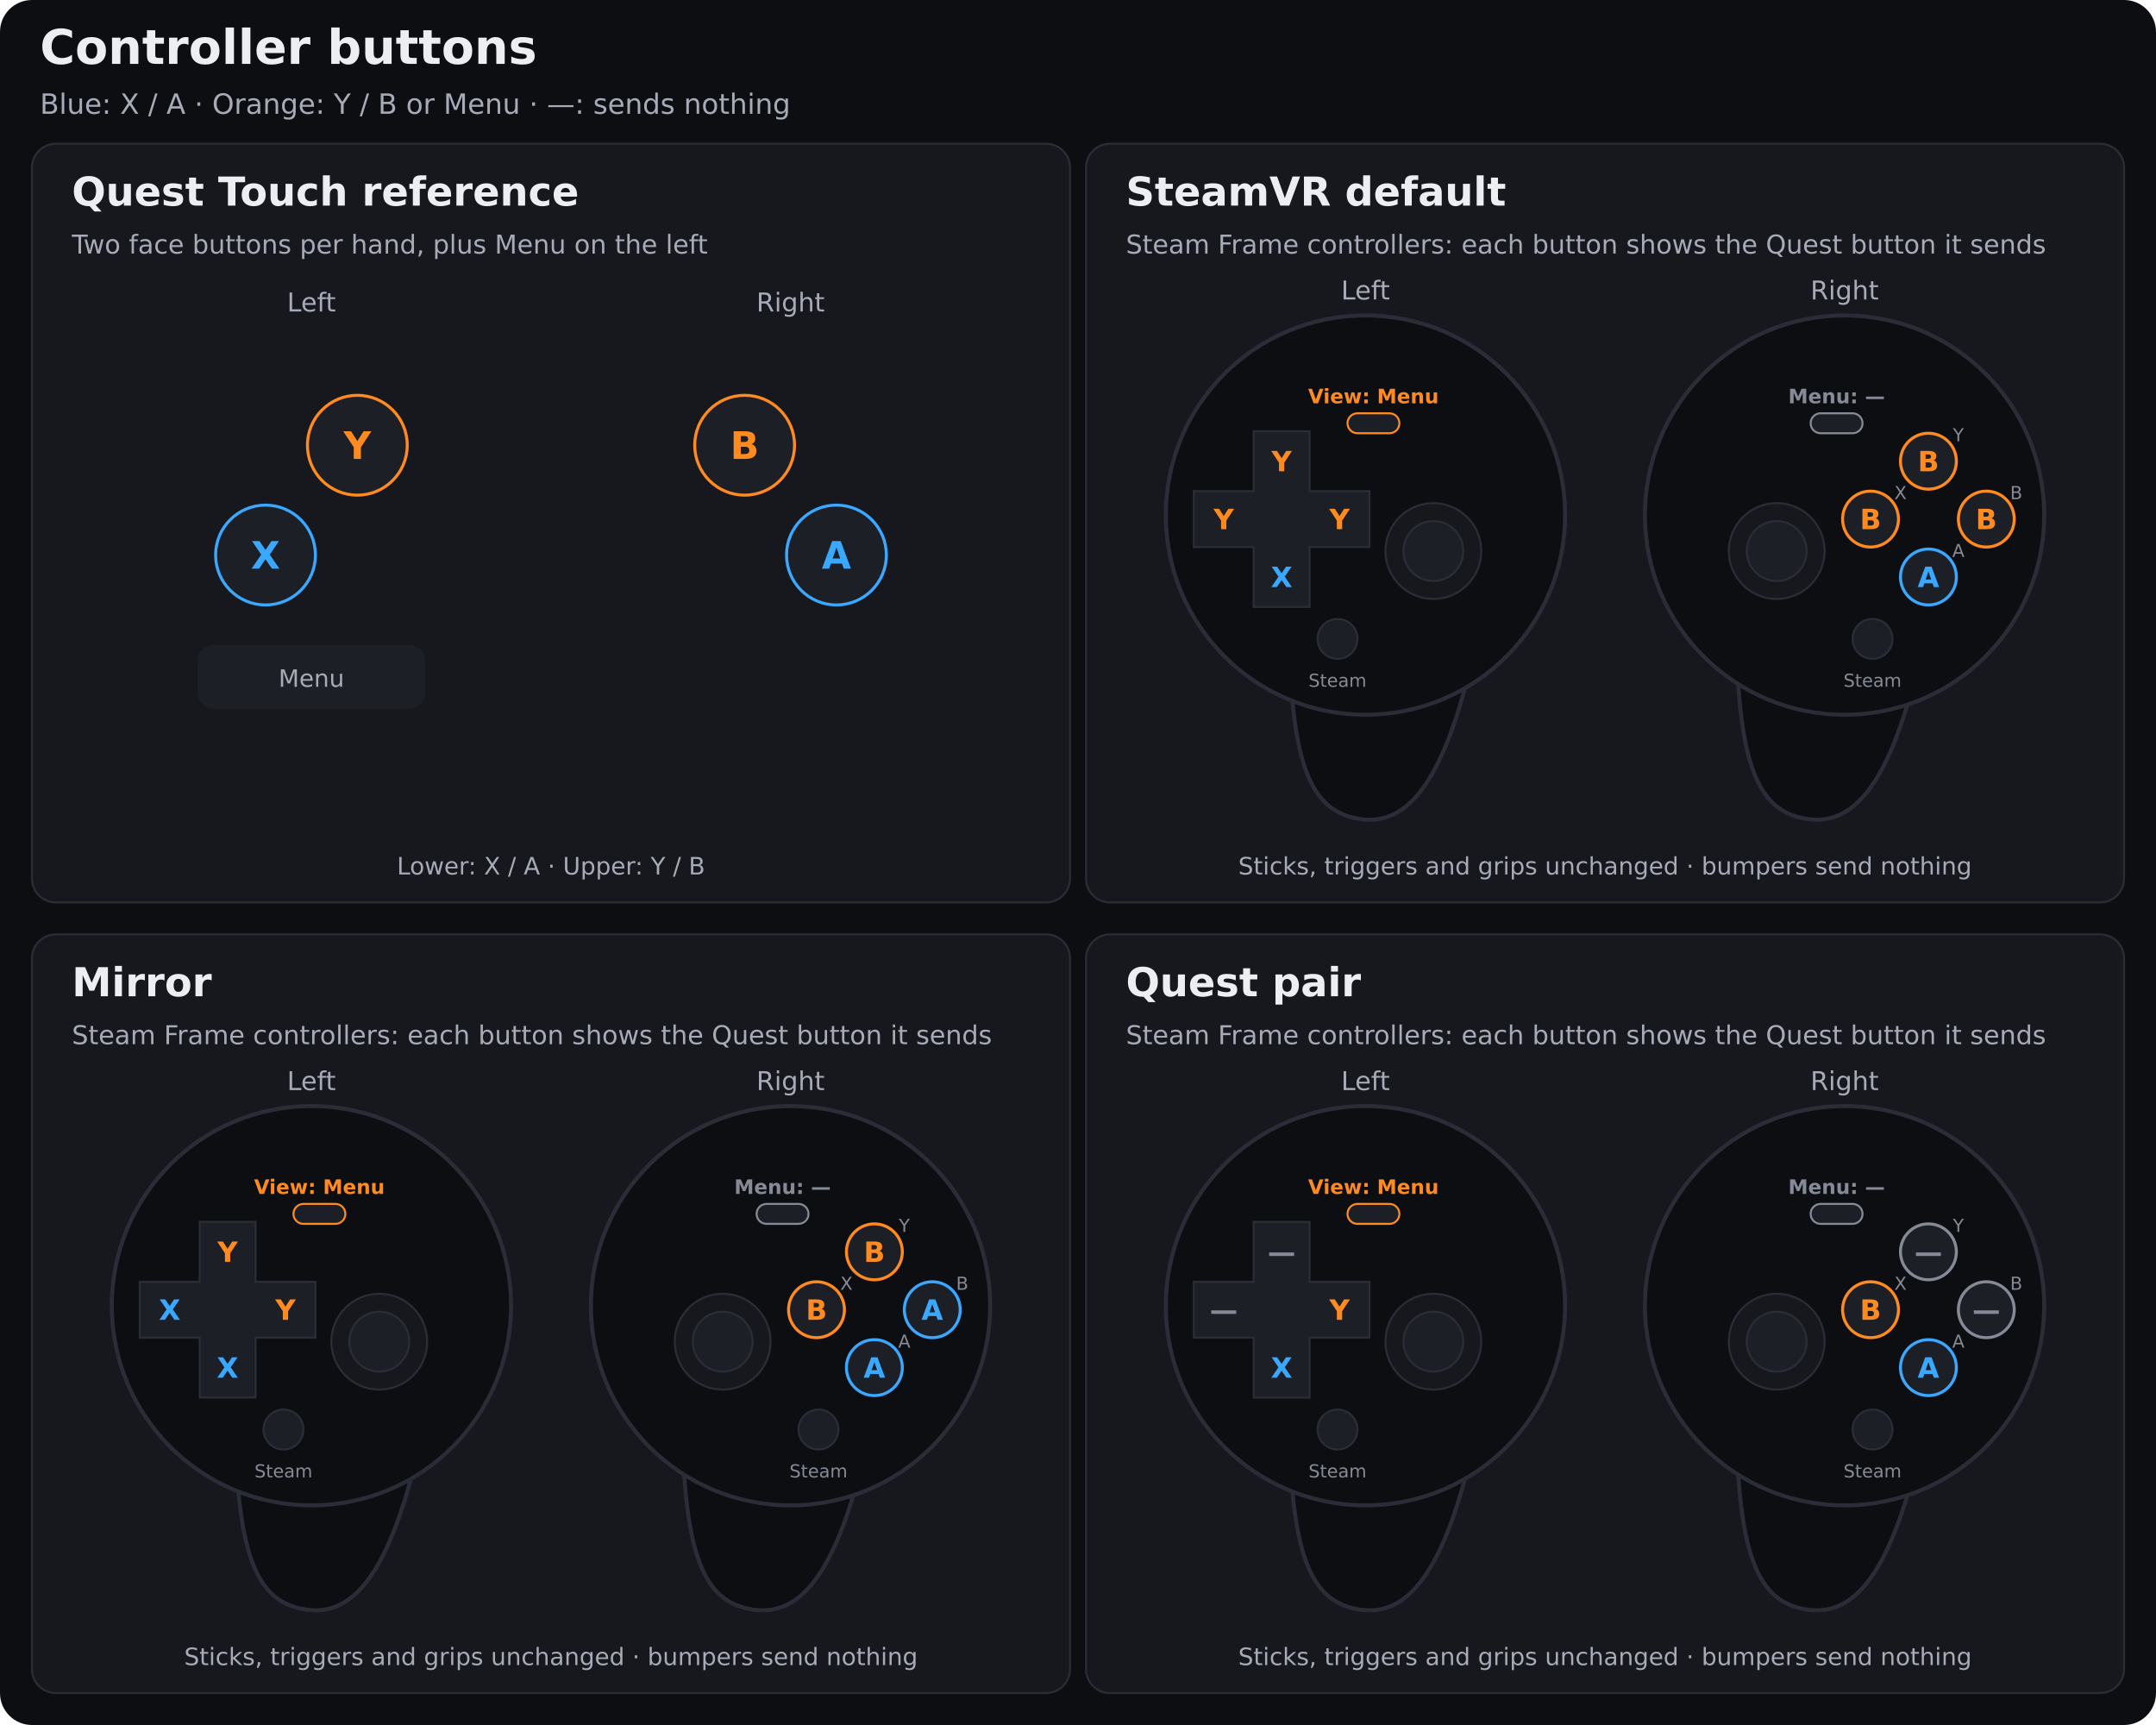
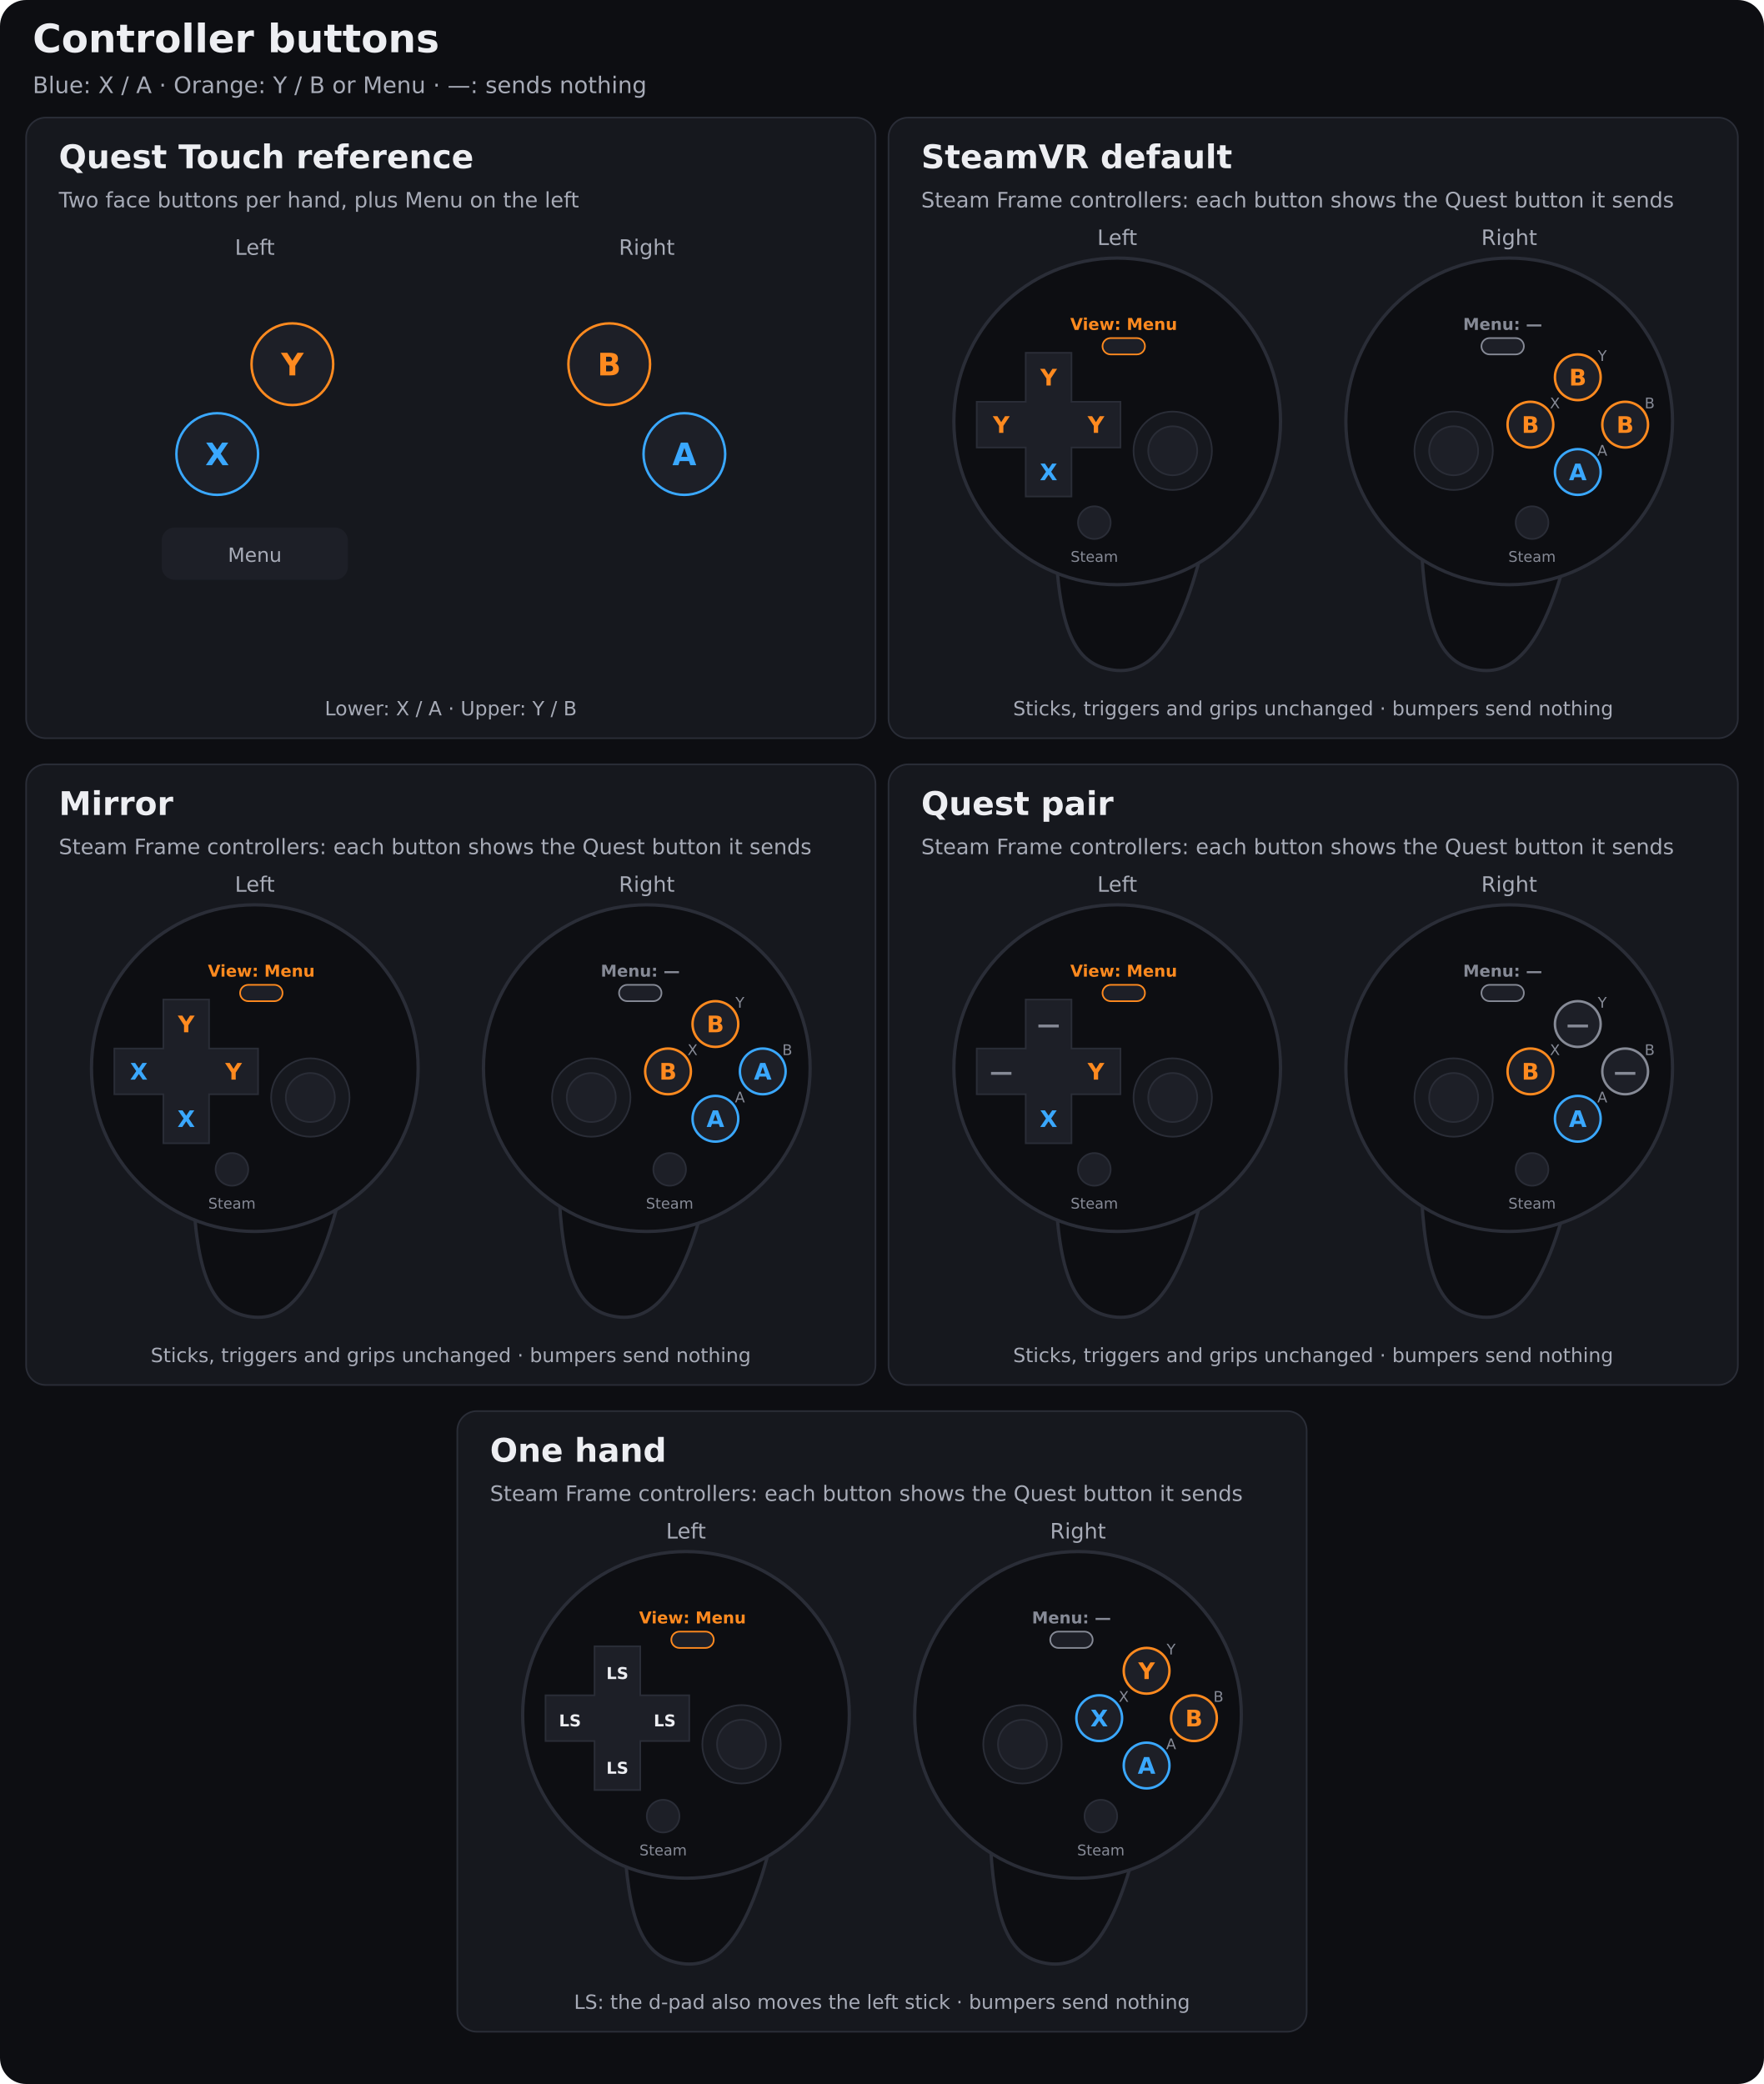
- <svg xmlns="http://www.w3.org/2000/svg" width="1080" height="864" viewBox="0 0 1080 864" role="img" aria-labelledby="title desc">
-   <rect width="1080" height="864" rx="16" fill="#0D0E12" />
+ <svg xmlns="http://www.w3.org/2000/svg" width="1080" height="1276" viewBox="0 0 1080 1276" role="img" aria-labelledby="title desc">
+   <rect width="1080" height="1276" rx="16" fill="#0D0E12" />
  <g font-family="DejaVu Sans,Arial,sans-serif">
    <text x="20" y="32" fill="#EDEEF2" font-size="24" font-weight="600" text-anchor="start">Controller buttons</text>
    <text x="20" y="57" fill="#A7ABB7" font-size="14" font-weight="400" text-anchor="start">Blue: X / A · Orange: Y / B or Menu · —: sends nothing</text>
    <g transform="translate(16 72)">
      <rect x="0" y="0" width="520" height="380" rx="12" fill="#16181E" stroke="#2A2D37" />
      <text x="20" y="31" fill="#EDEEF2" font-size="20" font-weight="600" text-anchor="start">Quest Touch reference</text>
      <text x="20" y="55" fill="#A7ABB7" font-size="13" font-weight="400" text-anchor="start">Two face buttons per hand, plus Menu on the left</text>
      <text x="140" y="84" fill="#A7ABB7" font-size="13" font-weight="400" text-anchor="middle">Left</text>
      <circle cx="117" cy="206" r="25" fill="#1D1F27" stroke="#3AA8FF" stroke-width="1.5" />
      <text x="117" y="212.84" fill="#3AA8FF" font-size="19" font-weight="700" text-anchor="middle">X</text>
      <circle cx="163" cy="151" r="25" fill="#1D1F27" stroke="#FF8A1F" stroke-width="1.5" />
      <text x="163" y="157.84" fill="#FF8A1F" font-size="19" font-weight="700" text-anchor="middle">Y</text>
      <rect x="83" y="251" width="114" height="32" rx="8" fill="#1D1F27" />
      <text x="140" y="272" fill="#A7ABB7" font-size="12" font-weight="400" text-anchor="middle">Menu</text>
      <text x="380" y="84" fill="#A7ABB7" font-size="13" font-weight="400" text-anchor="middle">Right</text>
      <circle cx="403" cy="206" r="25" fill="#1D1F27" stroke="#3AA8FF" stroke-width="1.5" />
      <text x="403" y="212.84" fill="#3AA8FF" font-size="19" font-weight="700" text-anchor="middle">A</text>
      <circle cx="357" cy="151" r="25" fill="#1D1F27" stroke="#FF8A1F" stroke-width="1.5" />
      <text x="357" y="157.84" fill="#FF8A1F" font-size="19" font-weight="700" text-anchor="middle">B</text>
      <text x="260.0" y="366" fill="#A7ABB7" font-size="12" font-weight="400" text-anchor="middle">Lower: X / A · Upper: Y / B</text>
    </g>
    <g transform="translate(544 72)">
      <rect x="0" y="0" width="520" height="380" rx="12" fill="#16181E" stroke="#2A2D37" />
      <text x="20" y="31" fill="#EDEEF2" font-size="20" font-weight="600" text-anchor="start">SteamVR default</text>
      <text x="20" y="55" fill="#A7ABB7" font-size="13" font-weight="400" text-anchor="start">Steam Frame controllers: each button shows the Quest button it sends</text>
      <text x="140" y="78" fill="#A7ABB7" font-size="13" font-weight="400" text-anchor="middle">Left</text>
      <path d="M102,256 C104,314 114,334 136,338 C158,342 178,326 194,256 Z" fill="#0D0E12" stroke="#2A2D37" stroke-width="2" />
      <circle cx="140" cy="186" r="100" fill="#0D0E12" stroke="#2A2D37" stroke-width="2" />
      <circle cx="174" cy="204" r="24" fill="#16181E" stroke="#2A2D37" />
      <circle cx="174" cy="204" r="15" fill="#1D1F27" stroke="#2A2D37" />
      <circle cx="126" cy="248" r="10" fill="#1D1F27" stroke="#2A2D37" />
      <text x="126" y="272" fill="#868A96" font-size="9" font-weight="400" text-anchor="middle">Steam</text>
      <rect x="131" y="135" width="26" height="10" rx="5" fill="#1D1F27" stroke="#FF8A1F" />
      <text x="144" y="130" fill="#FF8A1F" font-size="10" font-weight="600" text-anchor="middle">View: Menu</text>
      <path d="M84,144 h28 v30 h30 v28 h-30 v30 h-28 v-30 h-30 v-28 h30 Z" fill="#1D1F27" stroke="#2A2D37" />
      <text x="98" y="164.04" fill="#FF8A1F" font-size="14" font-weight="700" text-anchor="middle">Y</text>
      <text x="69" y="193.04" fill="#FF8A1F" font-size="14" font-weight="700" text-anchor="middle">Y</text>
      <text x="127" y="193.04" fill="#FF8A1F" font-size="14" font-weight="700" text-anchor="middle">Y</text>
      <text x="98" y="222.04" fill="#3AA8FF" font-size="14" font-weight="700" text-anchor="middle">X</text>
      <text x="380" y="78" fill="#A7ABB7" font-size="13" font-weight="400" text-anchor="middle">Right</text>
      <path d="M326,256 C328,314 338,334 360,338 C382,342 402,326 418,256 Z" fill="#0D0E12" stroke="#2A2D37" stroke-width="2" />
      <circle cx="380" cy="186" r="100" fill="#0D0E12" stroke="#2A2D37" stroke-width="2" />
      <circle cx="346" cy="204" r="24" fill="#16181E" stroke="#2A2D37" />
      <circle cx="346" cy="204" r="15" fill="#1D1F27" stroke="#2A2D37" />
      <circle cx="394" cy="248" r="10" fill="#1D1F27" stroke="#2A2D37" />
      <text x="394" y="272" fill="#868A96" font-size="9" font-weight="400" text-anchor="middle">Steam</text>
      <rect x="363" y="135" width="26" height="10" rx="5" fill="#1D1F27" stroke="#868A96" />
      <text x="376" y="130" fill="#868A96" font-size="10" font-weight="600" text-anchor="middle">Menu: —</text>
      <circle cx="422" cy="159" r="14" fill="#1D1F27" stroke="#FF8A1F" stroke-width="1.5" />
      <text x="422" y="164.04" fill="#FF8A1F" font-size="14" font-weight="700" text-anchor="middle">B</text>
      <text x="437" y="149" fill="#868A96" font-size="9" font-weight="400" text-anchor="middle">Y</text>
      <circle cx="393" cy="188" r="14" fill="#1D1F27" stroke="#FF8A1F" stroke-width="1.5" />
      <text x="393" y="193.04" fill="#FF8A1F" font-size="14" font-weight="700" text-anchor="middle">B</text>
      <text x="408" y="178" fill="#868A96" font-size="9" font-weight="400" text-anchor="middle">X</text>
      <circle cx="451" cy="188" r="14" fill="#1D1F27" stroke="#FF8A1F" stroke-width="1.5" />
      <text x="451" y="193.04" fill="#FF8A1F" font-size="14" font-weight="700" text-anchor="middle">B</text>
      <text x="466" y="178" fill="#868A96" font-size="9" font-weight="400" text-anchor="middle">B</text>
      <circle cx="422" cy="217" r="14" fill="#1D1F27" stroke="#3AA8FF" stroke-width="1.5" />
      <text x="422" y="222.04" fill="#3AA8FF" font-size="14" font-weight="700" text-anchor="middle">A</text>
      <text x="437" y="207" fill="#868A96" font-size="9" font-weight="400" text-anchor="middle">A</text>
      <text x="260.0" y="366" fill="#A7ABB7" font-size="12" font-weight="400" text-anchor="middle">Sticks, triggers and grips unchanged · bumpers send nothing</text>
    </g>
    <g transform="translate(16 468)">
      <rect x="0" y="0" width="520" height="380" rx="12" fill="#16181E" stroke="#2A2D37" />
      <text x="20" y="31" fill="#EDEEF2" font-size="20" font-weight="600" text-anchor="start">Mirror</text>
      <text x="20" y="55" fill="#A7ABB7" font-size="13" font-weight="400" text-anchor="start">Steam Frame controllers: each button shows the Quest button it sends</text>
      <text x="140" y="78" fill="#A7ABB7" font-size="13" font-weight="400" text-anchor="middle">Left</text>
      <path d="M102,256 C104,314 114,334 136,338 C158,342 178,326 194,256 Z" fill="#0D0E12" stroke="#2A2D37" stroke-width="2" />
      <circle cx="140" cy="186" r="100" fill="#0D0E12" stroke="#2A2D37" stroke-width="2" />
      <circle cx="174" cy="204" r="24" fill="#16181E" stroke="#2A2D37" />
      <circle cx="174" cy="204" r="15" fill="#1D1F27" stroke="#2A2D37" />
      <circle cx="126" cy="248" r="10" fill="#1D1F27" stroke="#2A2D37" />
      <text x="126" y="272" fill="#868A96" font-size="9" font-weight="400" text-anchor="middle">Steam</text>
      <rect x="131" y="135" width="26" height="10" rx="5" fill="#1D1F27" stroke="#FF8A1F" />
      <text x="144" y="130" fill="#FF8A1F" font-size="10" font-weight="600" text-anchor="middle">View: Menu</text>
      <path d="M84,144 h28 v30 h30 v28 h-30 v30 h-28 v-30 h-30 v-28 h30 Z" fill="#1D1F27" stroke="#2A2D37" />
      <text x="98" y="164.04" fill="#FF8A1F" font-size="14" font-weight="700" text-anchor="middle">Y</text>
      <text x="69" y="193.04" fill="#3AA8FF" font-size="14" font-weight="700" text-anchor="middle">X</text>
      <text x="127" y="193.04" fill="#FF8A1F" font-size="14" font-weight="700" text-anchor="middle">Y</text>
      <text x="98" y="222.04" fill="#3AA8FF" font-size="14" font-weight="700" text-anchor="middle">X</text>
      <text x="380" y="78" fill="#A7ABB7" font-size="13" font-weight="400" text-anchor="middle">Right</text>
      <path d="M326,256 C328,314 338,334 360,338 C382,342 402,326 418,256 Z" fill="#0D0E12" stroke="#2A2D37" stroke-width="2" />
      <circle cx="380" cy="186" r="100" fill="#0D0E12" stroke="#2A2D37" stroke-width="2" />
      <circle cx="346" cy="204" r="24" fill="#16181E" stroke="#2A2D37" />
      <circle cx="346" cy="204" r="15" fill="#1D1F27" stroke="#2A2D37" />
      <circle cx="394" cy="248" r="10" fill="#1D1F27" stroke="#2A2D37" />
      <text x="394" y="272" fill="#868A96" font-size="9" font-weight="400" text-anchor="middle">Steam</text>
      <rect x="363" y="135" width="26" height="10" rx="5" fill="#1D1F27" stroke="#868A96" />
      <text x="376" y="130" fill="#868A96" font-size="10" font-weight="600" text-anchor="middle">Menu: —</text>
      <circle cx="422" cy="159" r="14" fill="#1D1F27" stroke="#FF8A1F" stroke-width="1.5" />
      <text x="422" y="164.04" fill="#FF8A1F" font-size="14" font-weight="700" text-anchor="middle">B</text>
      <text x="437" y="149" fill="#868A96" font-size="9" font-weight="400" text-anchor="middle">Y</text>
      <circle cx="393" cy="188" r="14" fill="#1D1F27" stroke="#FF8A1F" stroke-width="1.5" />
      <text x="393" y="193.04" fill="#FF8A1F" font-size="14" font-weight="700" text-anchor="middle">B</text>
      <text x="408" y="178" fill="#868A96" font-size="9" font-weight="400" text-anchor="middle">X</text>
      <circle cx="451" cy="188" r="14" fill="#1D1F27" stroke="#3AA8FF" stroke-width="1.5" />
      <text x="451" y="193.04" fill="#3AA8FF" font-size="14" font-weight="700" text-anchor="middle">A</text>
      <text x="466" y="178" fill="#868A96" font-size="9" font-weight="400" text-anchor="middle">B</text>
      <circle cx="422" cy="217" r="14" fill="#1D1F27" stroke="#3AA8FF" stroke-width="1.5" />
      <text x="422" y="222.04" fill="#3AA8FF" font-size="14" font-weight="700" text-anchor="middle">A</text>
      <text x="437" y="207" fill="#868A96" font-size="9" font-weight="400" text-anchor="middle">A</text>
      <text x="260.0" y="366" fill="#A7ABB7" font-size="12" font-weight="400" text-anchor="middle">Sticks, triggers and grips unchanged · bumpers send nothing</text>
    </g>
    <g transform="translate(544 468)">
      <rect x="0" y="0" width="520" height="380" rx="12" fill="#16181E" stroke="#2A2D37" />
      <text x="20" y="31" fill="#EDEEF2" font-size="20" font-weight="600" text-anchor="start">Quest pair</text>
      <text x="20" y="55" fill="#A7ABB7" font-size="13" font-weight="400" text-anchor="start">Steam Frame controllers: each button shows the Quest button it sends</text>
      <text x="140" y="78" fill="#A7ABB7" font-size="13" font-weight="400" text-anchor="middle">Left</text>
      <path d="M102,256 C104,314 114,334 136,338 C158,342 178,326 194,256 Z" fill="#0D0E12" stroke="#2A2D37" stroke-width="2" />
      <circle cx="140" cy="186" r="100" fill="#0D0E12" stroke="#2A2D37" stroke-width="2" />
      <circle cx="174" cy="204" r="24" fill="#16181E" stroke="#2A2D37" />
      <circle cx="174" cy="204" r="15" fill="#1D1F27" stroke="#2A2D37" />
      <circle cx="126" cy="248" r="10" fill="#1D1F27" stroke="#2A2D37" />
      <text x="126" y="272" fill="#868A96" font-size="9" font-weight="400" text-anchor="middle">Steam</text>
      <rect x="131" y="135" width="26" height="10" rx="5" fill="#1D1F27" stroke="#FF8A1F" />
      <text x="144" y="130" fill="#FF8A1F" font-size="10" font-weight="600" text-anchor="middle">View: Menu</text>
      <path d="M84,144 h28 v30 h30 v28 h-30 v30 h-28 v-30 h-30 v-28 h30 Z" fill="#1D1F27" stroke="#2A2D37" />
      <text x="98" y="164.04" fill="#868A96" font-size="14" font-weight="700" text-anchor="middle">—</text>
      <text x="69" y="193.04" fill="#868A96" font-size="14" font-weight="700" text-anchor="middle">—</text>
      <text x="127" y="193.04" fill="#FF8A1F" font-size="14" font-weight="700" text-anchor="middle">Y</text>
      <text x="98" y="222.04" fill="#3AA8FF" font-size="14" font-weight="700" text-anchor="middle">X</text>
      <text x="380" y="78" fill="#A7ABB7" font-size="13" font-weight="400" text-anchor="middle">Right</text>
      <path d="M326,256 C328,314 338,334 360,338 C382,342 402,326 418,256 Z" fill="#0D0E12" stroke="#2A2D37" stroke-width="2" />
      <circle cx="380" cy="186" r="100" fill="#0D0E12" stroke="#2A2D37" stroke-width="2" />
      <circle cx="346" cy="204" r="24" fill="#16181E" stroke="#2A2D37" />
      <circle cx="346" cy="204" r="15" fill="#1D1F27" stroke="#2A2D37" />
      <circle cx="394" cy="248" r="10" fill="#1D1F27" stroke="#2A2D37" />
      <text x="394" y="272" fill="#868A96" font-size="9" font-weight="400" text-anchor="middle">Steam</text>
      <rect x="363" y="135" width="26" height="10" rx="5" fill="#1D1F27" stroke="#868A96" />
      <text x="376" y="130" fill="#868A96" font-size="10" font-weight="600" text-anchor="middle">Menu: —</text>
      <circle cx="422" cy="159" r="14" fill="#1D1F27" stroke="#868A96" stroke-width="1.5" />
      <text x="422" y="164.04" fill="#868A96" font-size="14" font-weight="700" text-anchor="middle">—</text>
      <text x="437" y="149" fill="#868A96" font-size="9" font-weight="400" text-anchor="middle">Y</text>
      <circle cx="393" cy="188" r="14" fill="#1D1F27" stroke="#FF8A1F" stroke-width="1.5" />
      <text x="393" y="193.04" fill="#FF8A1F" font-size="14" font-weight="700" text-anchor="middle">B</text>
      <text x="408" y="178" fill="#868A96" font-size="9" font-weight="400" text-anchor="middle">X</text>
      <circle cx="451" cy="188" r="14" fill="#1D1F27" stroke="#868A96" stroke-width="1.5" />
      <text x="451" y="193.04" fill="#868A96" font-size="14" font-weight="700" text-anchor="middle">—</text>
      <text x="466" y="178" fill="#868A96" font-size="9" font-weight="400" text-anchor="middle">B</text>
      <circle cx="422" cy="217" r="14" fill="#1D1F27" stroke="#3AA8FF" stroke-width="1.5" />
      <text x="422" y="222.04" fill="#3AA8FF" font-size="14" font-weight="700" text-anchor="middle">A</text>
      <text x="437" y="207" fill="#868A96" font-size="9" font-weight="400" text-anchor="middle">A</text>
      <text x="260.0" y="366" fill="#A7ABB7" font-size="12" font-weight="400" text-anchor="middle">Sticks, triggers and grips unchanged · bumpers send nothing</text>
    </g>
+     <g transform="translate(280 864)">
+       <rect x="0" y="0" width="520" height="380" rx="12" fill="#16181E" stroke="#2A2D37" />
+       <text x="20" y="31" fill="#EDEEF2" font-size="20" font-weight="600" text-anchor="start">One hand</text>
+       <text x="20" y="55" fill="#A7ABB7" font-size="13" font-weight="400" text-anchor="start">Steam Frame controllers: each button shows the Quest button it sends</text>
+       <text x="140" y="78" fill="#A7ABB7" font-size="13" font-weight="400" text-anchor="middle">Left</text>
+       <path d="M102,256 C104,314 114,334 136,338 C158,342 178,326 194,256 Z" fill="#0D0E12" stroke="#2A2D37" stroke-width="2" />
+       <circle cx="140" cy="186" r="100" fill="#0D0E12" stroke="#2A2D37" stroke-width="2" />
+       <circle cx="174" cy="204" r="24" fill="#16181E" stroke="#2A2D37" />
+       <circle cx="174" cy="204" r="15" fill="#1D1F27" stroke="#2A2D37" />
+       <circle cx="126" cy="248" r="10" fill="#1D1F27" stroke="#2A2D37" />
+       <text x="126" y="272" fill="#868A96" font-size="9" font-weight="400" text-anchor="middle">Steam</text>
+       <rect x="131" y="135" width="26" height="10" rx="5" fill="#1D1F27" stroke="#FF8A1F" />
+       <text x="144" y="130" fill="#FF8A1F" font-size="10" font-weight="600" text-anchor="middle">View: Menu</text>
+       <path d="M84,144 h28 v30 h30 v28 h-30 v30 h-28 v-30 h-30 v-28 h30 Z" fill="#1D1F27" stroke="#2A2D37" />
+       <text x="98" y="164.04" fill="#EDEEF2" font-size="10" font-weight="700" text-anchor="middle">LS</text>
+       <text x="69" y="193.04" fill="#EDEEF2" font-size="10" font-weight="700" text-anchor="middle">LS</text>
+       <text x="127" y="193.04" fill="#EDEEF2" font-size="10" font-weight="700" text-anchor="middle">LS</text>
+       <text x="98" y="222.04" fill="#EDEEF2" font-size="10" font-weight="700" text-anchor="middle">LS</text>
+       <text x="380" y="78" fill="#A7ABB7" font-size="13" font-weight="400" text-anchor="middle">Right</text>
+       <path d="M326,256 C328,314 338,334 360,338 C382,342 402,326 418,256 Z" fill="#0D0E12" stroke="#2A2D37" stroke-width="2" />
+       <circle cx="380" cy="186" r="100" fill="#0D0E12" stroke="#2A2D37" stroke-width="2" />
+       <circle cx="346" cy="204" r="24" fill="#16181E" stroke="#2A2D37" />
+       <circle cx="346" cy="204" r="15" fill="#1D1F27" stroke="#2A2D37" />
+       <circle cx="394" cy="248" r="10" fill="#1D1F27" stroke="#2A2D37" />
+       <text x="394" y="272" fill="#868A96" font-size="9" font-weight="400" text-anchor="middle">Steam</text>
+       <rect x="363" y="135" width="26" height="10" rx="5" fill="#1D1F27" stroke="#868A96" />
+       <text x="376" y="130" fill="#868A96" font-size="10" font-weight="600" text-anchor="middle">Menu: —</text>
+       <circle cx="422" cy="159" r="14" fill="#1D1F27" stroke="#FF8A1F" stroke-width="1.5" />
+       <text x="422" y="164.04" fill="#FF8A1F" font-size="14" font-weight="700" text-anchor="middle">Y</text>
+       <text x="437" y="149" fill="#868A96" font-size="9" font-weight="400" text-anchor="middle">Y</text>
+       <circle cx="393" cy="188" r="14" fill="#1D1F27" stroke="#3AA8FF" stroke-width="1.5" />
+       <text x="393" y="193.04" fill="#3AA8FF" font-size="14" font-weight="700" text-anchor="middle">X</text>
+       <text x="408" y="178" fill="#868A96" font-size="9" font-weight="400" text-anchor="middle">X</text>
+       <circle cx="451" cy="188" r="14" fill="#1D1F27" stroke="#FF8A1F" stroke-width="1.5" />
+       <text x="451" y="193.04" fill="#FF8A1F" font-size="14" font-weight="700" text-anchor="middle">B</text>
+       <text x="466" y="178" fill="#868A96" font-size="9" font-weight="400" text-anchor="middle">B</text>
+       <circle cx="422" cy="217" r="14" fill="#1D1F27" stroke="#3AA8FF" stroke-width="1.5" />
+       <text x="422" y="222.04" fill="#3AA8FF" font-size="14" font-weight="700" text-anchor="middle">A</text>
+       <text x="437" y="207" fill="#868A96" font-size="9" font-weight="400" text-anchor="middle">A</text>
+       <text x="260.0" y="366" fill="#A7ABB7" font-size="12" font-weight="400" text-anchor="middle">LS: the d-pad also moves the left stick · bumpers send nothing</text>
+     </g>
  </g>
</svg>
